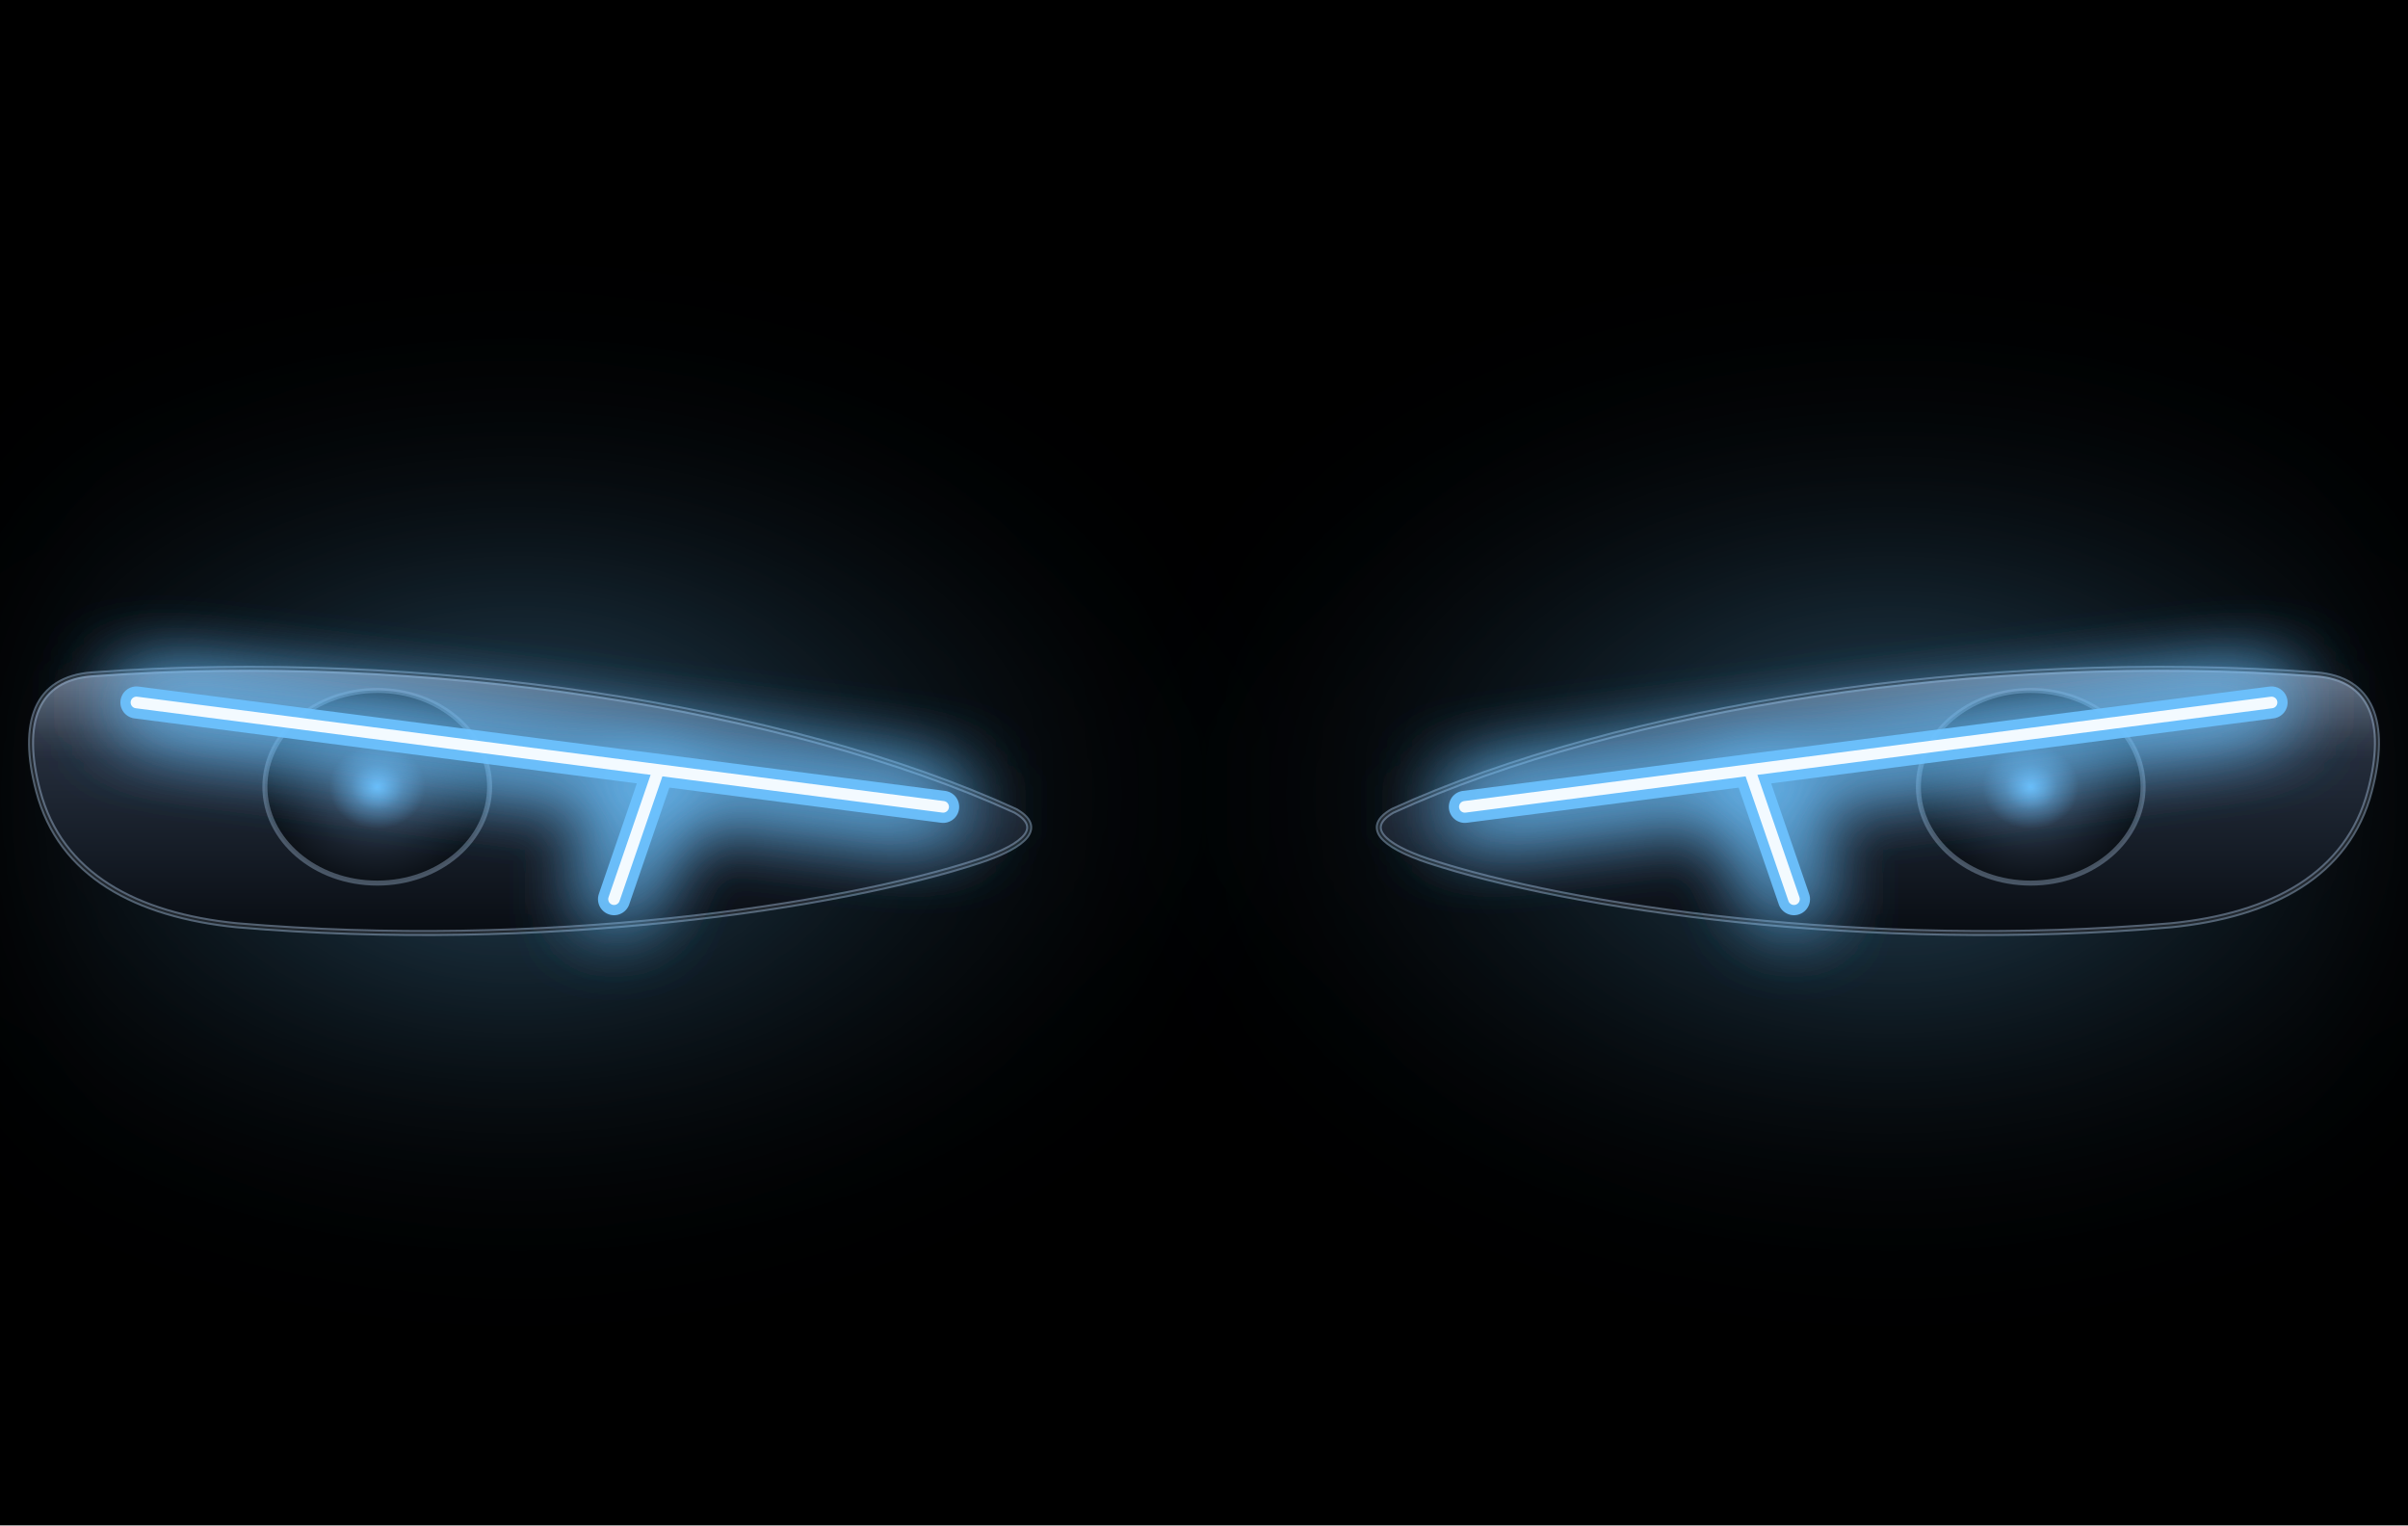
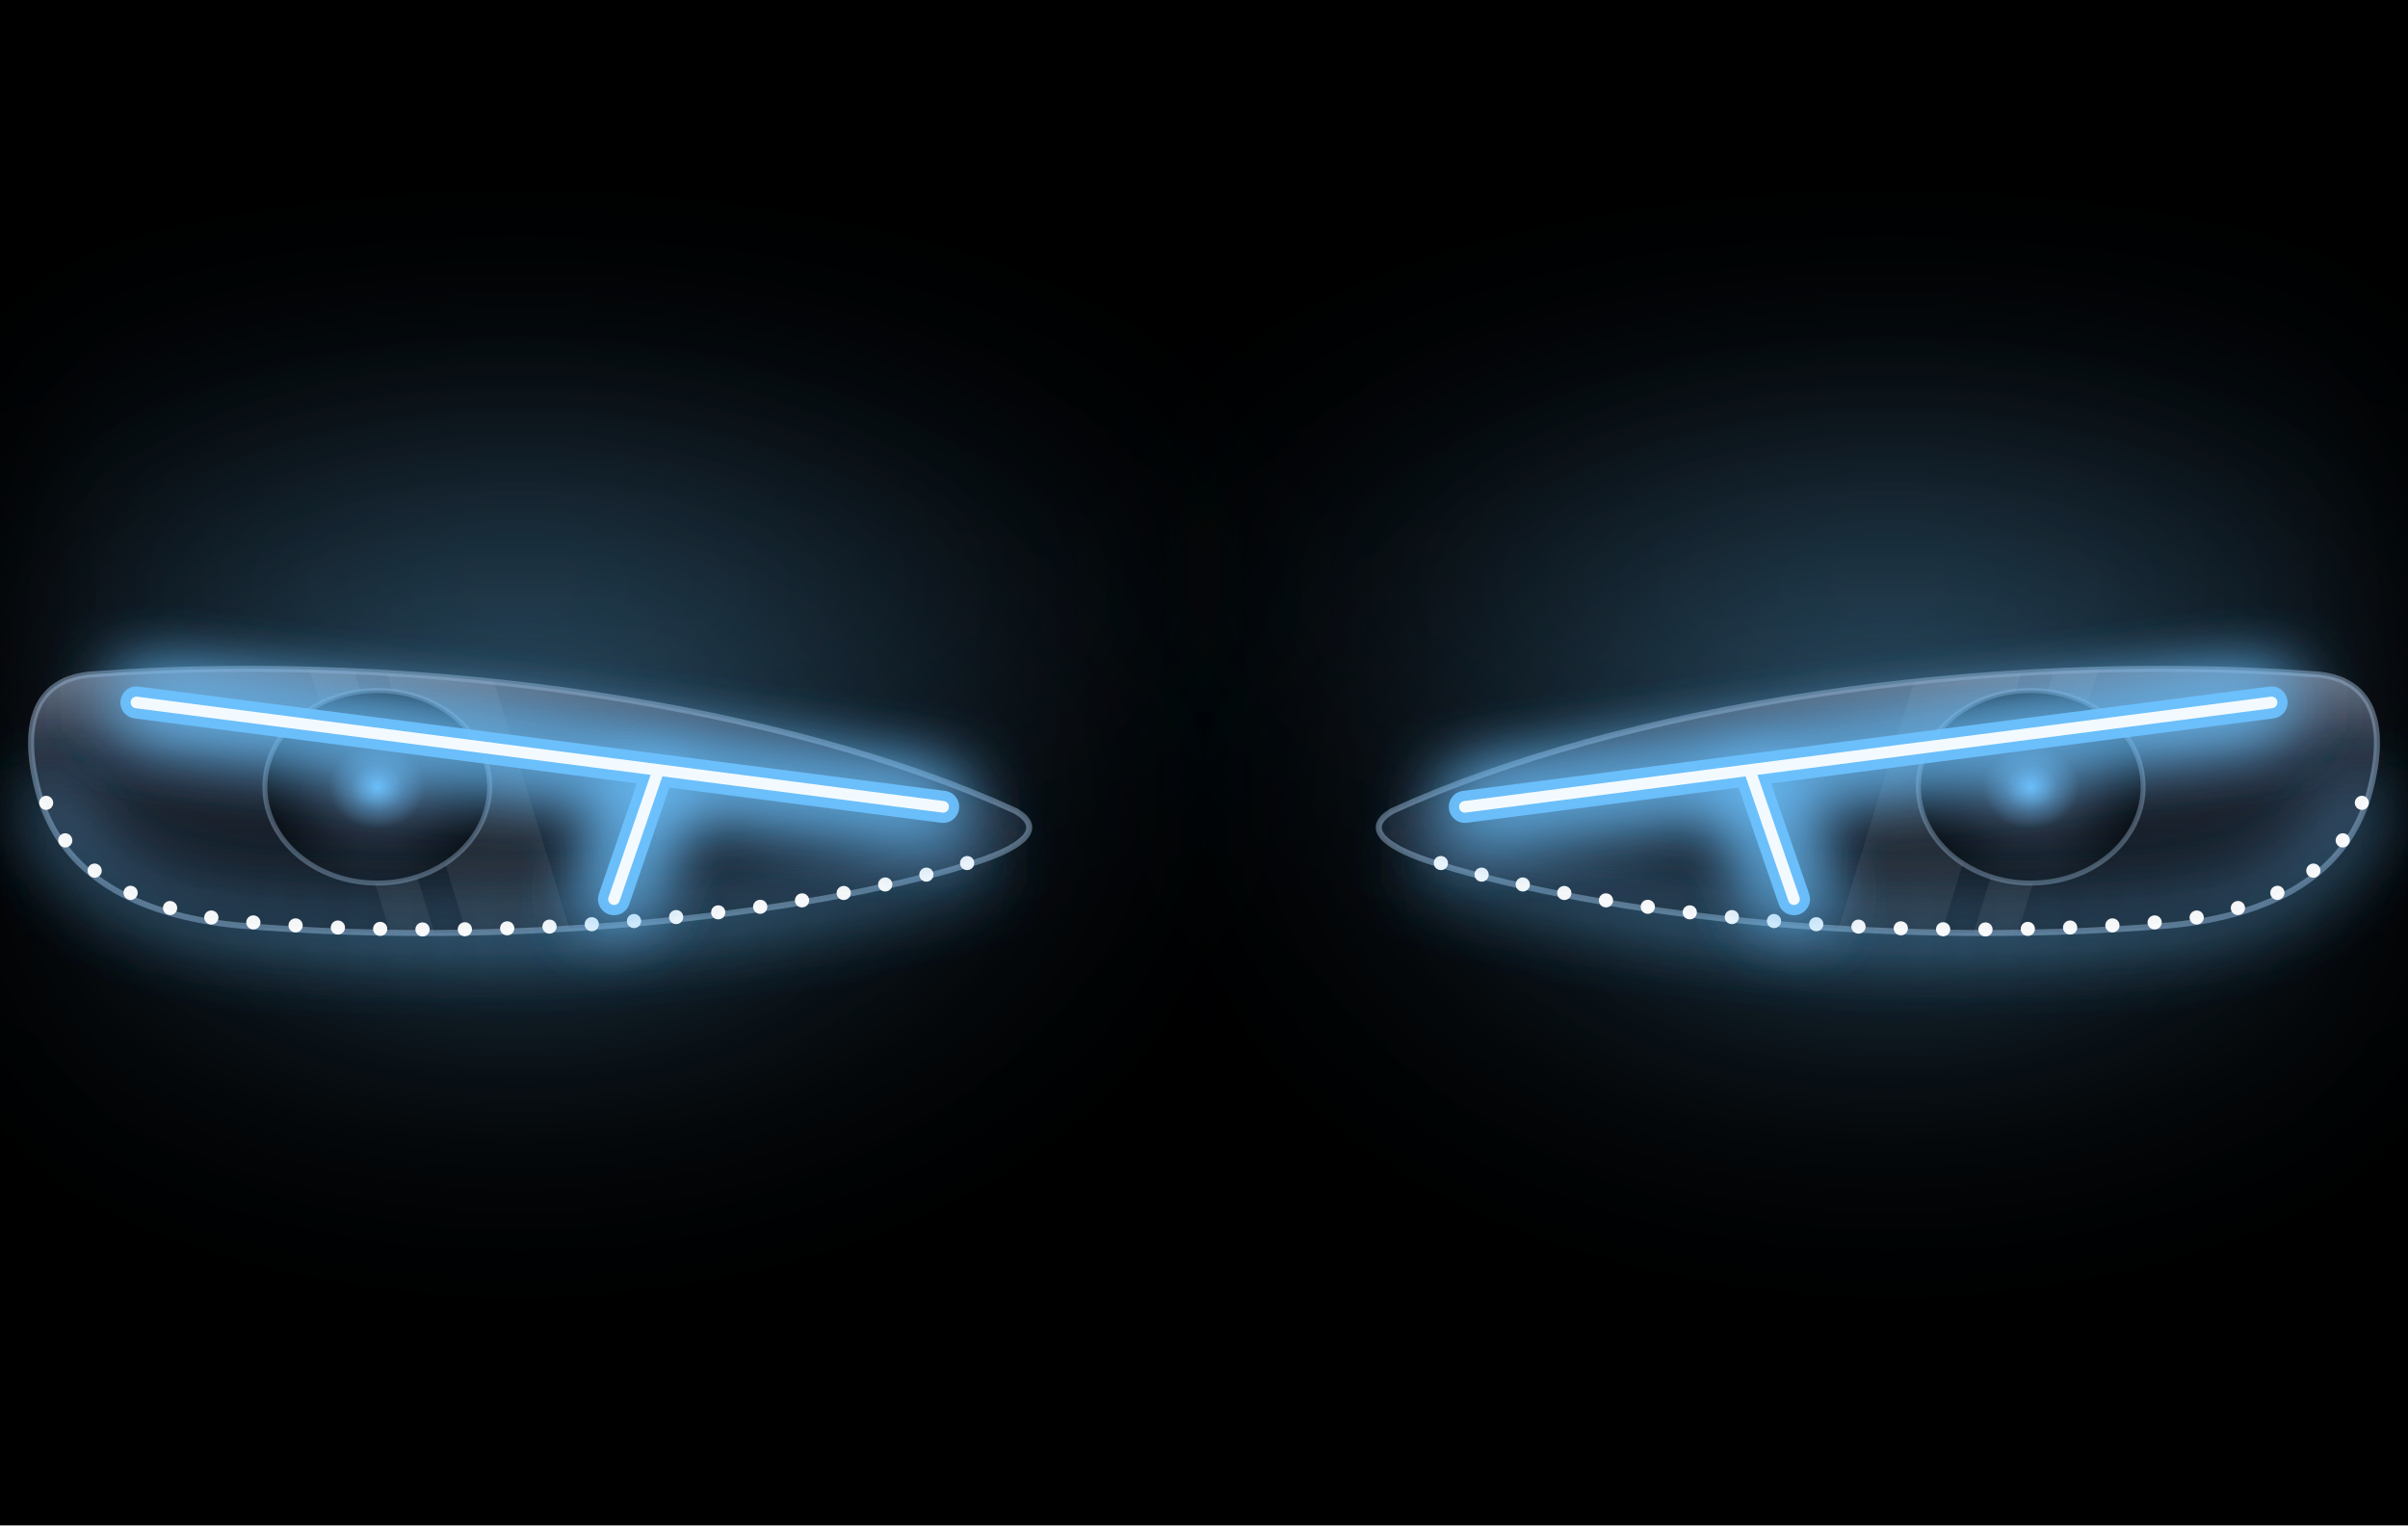
<svg xmlns="http://www.w3.org/2000/svg" viewBox="0 0 1200 760" width="1200" height="760">
  <rect width="1200" height="760" fill="#000" />
  <defs>
+     <clipPath id="bodyclip">
+       <path d="M 612 404 C 726 352 906 324 1072 336 C 1100 338 1108 360 1099 394 C 1088 436 1050 456 1000 461 C 848 474 700 452 630 429 C 606 421 598 412 612 404 Z" />
+     </clipPath>
    <linearGradient id="body" x1="0" y1="0" x2="0" y2="1">
      <stop offset="0" stop-color="#44536b" />
      <stop offset=".25" stop-color="#27303f" />
      <stop offset=".70" stop-color="#151c26" />
      <stop offset="1" stop-color="#090d13" />
    </linearGradient>
    <linearGradient id="sheen" x1="0" y1="0" x2="0" y2="1">
      <stop offset="0" stop-color="#ffffff" stop-opacity=".20" />
      <stop offset=".34" stop-color="#ffffff" stop-opacity="0" />
    </linearGradient>
    <radialGradient id="lens">
      <stop offset="0" stop-color="#3d5068" />
      <stop offset=".70" stop-color="#18202b" />
      <stop offset="1" stop-color="#0b1016" />
    </radialGradient>
    <radialGradient id="bulb">
      <stop offset="0" stop-color="#6cc2ff" stop-opacity=".95" />
      <stop offset=".55" stop-color="#6cc2ff" stop-opacity=".32" />
      <stop offset="1" stop-color="#6cc2ff" stop-opacity="0" />
    </radialGradient>
    <radialGradient id="bloom">
      <stop offset="0" stop-color="#6cc2ff" stop-opacity=".50" />
      <stop offset=".45" stop-color="#6cc2ff" stop-opacity=".16" />
      <stop offset="1" stop-color="#6cc2ff" stop-opacity="0" />
    </radialGradient>
+     <radialGradient id="haze">
+       <stop offset="0" stop-color="#6cc2ff" stop-opacity=".22" />
+       <stop offset="1" stop-color="#6cc2ff" stop-opacity="0" />
+     </radialGradient>
    <filter id="glow" x="-80%" y="-80%" width="260%" height="260%">
-       <feGaussianBlur stdDeviation="20" result="b" />
+       <feGaussianBlur stdDeviation="18" result="b" />
      <feMerge>
        <feMergeNode in="b" />
        <feMergeNode in="b" />
        <feMergeNode in="b" />
      </feMerge>
    </filter>
    <filter id="soft" x="-60%" y="-60%" width="220%" height="220%">
      <feGaussianBlur stdDeviation="55" />
    </filter>
  </defs>
  <g transform="translate(82,0)">
    <ellipse cx="860" cy="396" rx="330" ry="190" fill="url(#bloom)" filter="url(#soft)" />
+     <ellipse cx="860" cy="292" rx="379" ry="133" fill="url(#haze)" filter="url(#soft)" />
    <path d="M 612 404 C 726 352 906 324 1072 336 C 1100 338 1108 360 1099 394 C 1088 436 1050 456 1000 461 C 848 474 700 452 630 429 C 606 421 598 412 612 404 Z" fill="url(#body)" />
    <path d="M 612 404 C 726 352 906 324 1072 336 C 1100 338 1108 360 1099 394 C 1088 436 1050 456 1000 461 C 848 474 700 452 630 429 C 606 421 598 412 612 404 Z" fill="url(#sheen)" />
+     <g clip-path="url(#bodyclip)">
+       <path d="M 884 300 L 936 300 L 876 496 L 824 496 ZM 952 300 L 974 300 L 914 496 L 892 496 Z" fill="#ffffff" opacity=".07" />
+     </g>
    <path d="M 612 404 C 726 352 906 324 1072 336 C 1100 338 1108 360 1099 394 C 1088 436 1050 456 1000 461 C 848 474 700 452 630 429 C 606 421 598 412 612 404 Z" fill="none" stroke="#8ea4bd" stroke-width="3" opacity=".55" />
-     <path d="M 612 404 C 726 352 906 324 1072 336 C 1100 338 1108 360 1099 394 C 1088 436 1050 456 1000 461 C 848 474 700 452 630 429 C 606 421 598 412 612 404 Z" fill="none" stroke="#000" stroke-width="1" opacity=".6" />
    <ellipse cx="930" cy="392" rx="56" ry="48" fill="url(#lens)" />
    <ellipse cx="930" cy="392" rx="56" ry="48" fill="none" stroke="#8ea4bd" stroke-width="2.5" opacity=".45" />
    <ellipse cx="930" cy="392" rx="24" ry="21" fill="url(#bulb)" />
+     <g filter="url(#glow)" fill="none" stroke="#6cc2ff" stroke-width="10" stroke-linecap="round" stroke-dasharray="0.1 21">
+       <path d="M 636 430 C 706 452 850 472 999 459 C 1048 454 1084 434 1095 400" />
+     </g>
+     <g fill="none" stroke="#ffffff" stroke-width="7" opacity=".95" stroke-linecap="round" stroke-dasharray="0.1 21">
+       <path d="M 636 430 C 706 452 850 472 999 459 C 1048 454 1084 434 1095 400" />
+     </g>
    <g filter="url(#glow)" fill="none" stroke="#6cc2ff" stroke-width="16" stroke-linecap="round" stroke-linejoin="round">
      <path d="M648 402 L1050 350" />
      <path d="M790 384 L812 448" />
    </g>
    <g fill="none" stroke="#6cc2ff" stroke-width="16" opacity=".92" stroke-linecap="round" stroke-linejoin="round">
      <path d="M648 402 L1050 350" />
      <path d="M790 384 L812 448" />
    </g>
    <g fill="none" stroke="#ffffff" stroke-width="5.8" opacity=".92" stroke-linecap="round" stroke-linejoin="round">
      <path d="M648 402 L1050 350" />
      <path d="M790 384 L812 448" />
    </g>
  </g>
  <g transform="translate(1200,0) scale(-1,1)">
    <g transform="translate(82,0)">
      <ellipse cx="860" cy="396" rx="330" ry="190" fill="url(#bloom)" filter="url(#soft)" />
+       <ellipse cx="860" cy="292" rx="379" ry="133" fill="url(#haze)" filter="url(#soft)" />
      <path d="M 612 404 C 726 352 906 324 1072 336 C 1100 338 1108 360 1099 394 C 1088 436 1050 456 1000 461 C 848 474 700 452 630 429 C 606 421 598 412 612 404 Z" fill="url(#body)" />
      <path d="M 612 404 C 726 352 906 324 1072 336 C 1100 338 1108 360 1099 394 C 1088 436 1050 456 1000 461 C 848 474 700 452 630 429 C 606 421 598 412 612 404 Z" fill="url(#sheen)" />
+       <g clip-path="url(#bodyclip)">
+         <path d="M 884 300 L 936 300 L 876 496 L 824 496 ZM 952 300 L 974 300 L 914 496 L 892 496 Z" fill="#ffffff" opacity=".07" />
+       </g>
      <path d="M 612 404 C 726 352 906 324 1072 336 C 1100 338 1108 360 1099 394 C 1088 436 1050 456 1000 461 C 848 474 700 452 630 429 C 606 421 598 412 612 404 Z" fill="none" stroke="#8ea4bd" stroke-width="3" opacity=".55" />
-       <path d="M 612 404 C 726 352 906 324 1072 336 C 1100 338 1108 360 1099 394 C 1088 436 1050 456 1000 461 C 848 474 700 452 630 429 C 606 421 598 412 612 404 Z" fill="none" stroke="#000" stroke-width="1" opacity=".6" />
      <ellipse cx="930" cy="392" rx="56" ry="48" fill="url(#lens)" />
      <ellipse cx="930" cy="392" rx="56" ry="48" fill="none" stroke="#8ea4bd" stroke-width="2.5" opacity=".45" />
      <ellipse cx="930" cy="392" rx="24" ry="21" fill="url(#bulb)" />
+       <g filter="url(#glow)" fill="none" stroke="#6cc2ff" stroke-width="10" stroke-linecap="round" stroke-dasharray="0.1 21">
+         <path d="M 636 430 C 706 452 850 472 999 459 C 1048 454 1084 434 1095 400" />
+       </g>
+       <g fill="none" stroke="#ffffff" stroke-width="7" opacity=".95" stroke-linecap="round" stroke-dasharray="0.1 21">
+         <path d="M 636 430 C 706 452 850 472 999 459 C 1048 454 1084 434 1095 400" />
+       </g>
      <g filter="url(#glow)" fill="none" stroke="#6cc2ff" stroke-width="16" stroke-linecap="round" stroke-linejoin="round">
        <path d="M648 402 L1050 350" />
        <path d="M790 384 L812 448" />
      </g>
      <g fill="none" stroke="#6cc2ff" stroke-width="16" opacity=".92" stroke-linecap="round" stroke-linejoin="round">
        <path d="M648 402 L1050 350" />
        <path d="M790 384 L812 448" />
      </g>
      <g fill="none" stroke="#ffffff" stroke-width="5.8" opacity=".92" stroke-linecap="round" stroke-linejoin="round">
        <path d="M648 402 L1050 350" />
        <path d="M790 384 L812 448" />
      </g>
    </g>
  </g>
</svg>
